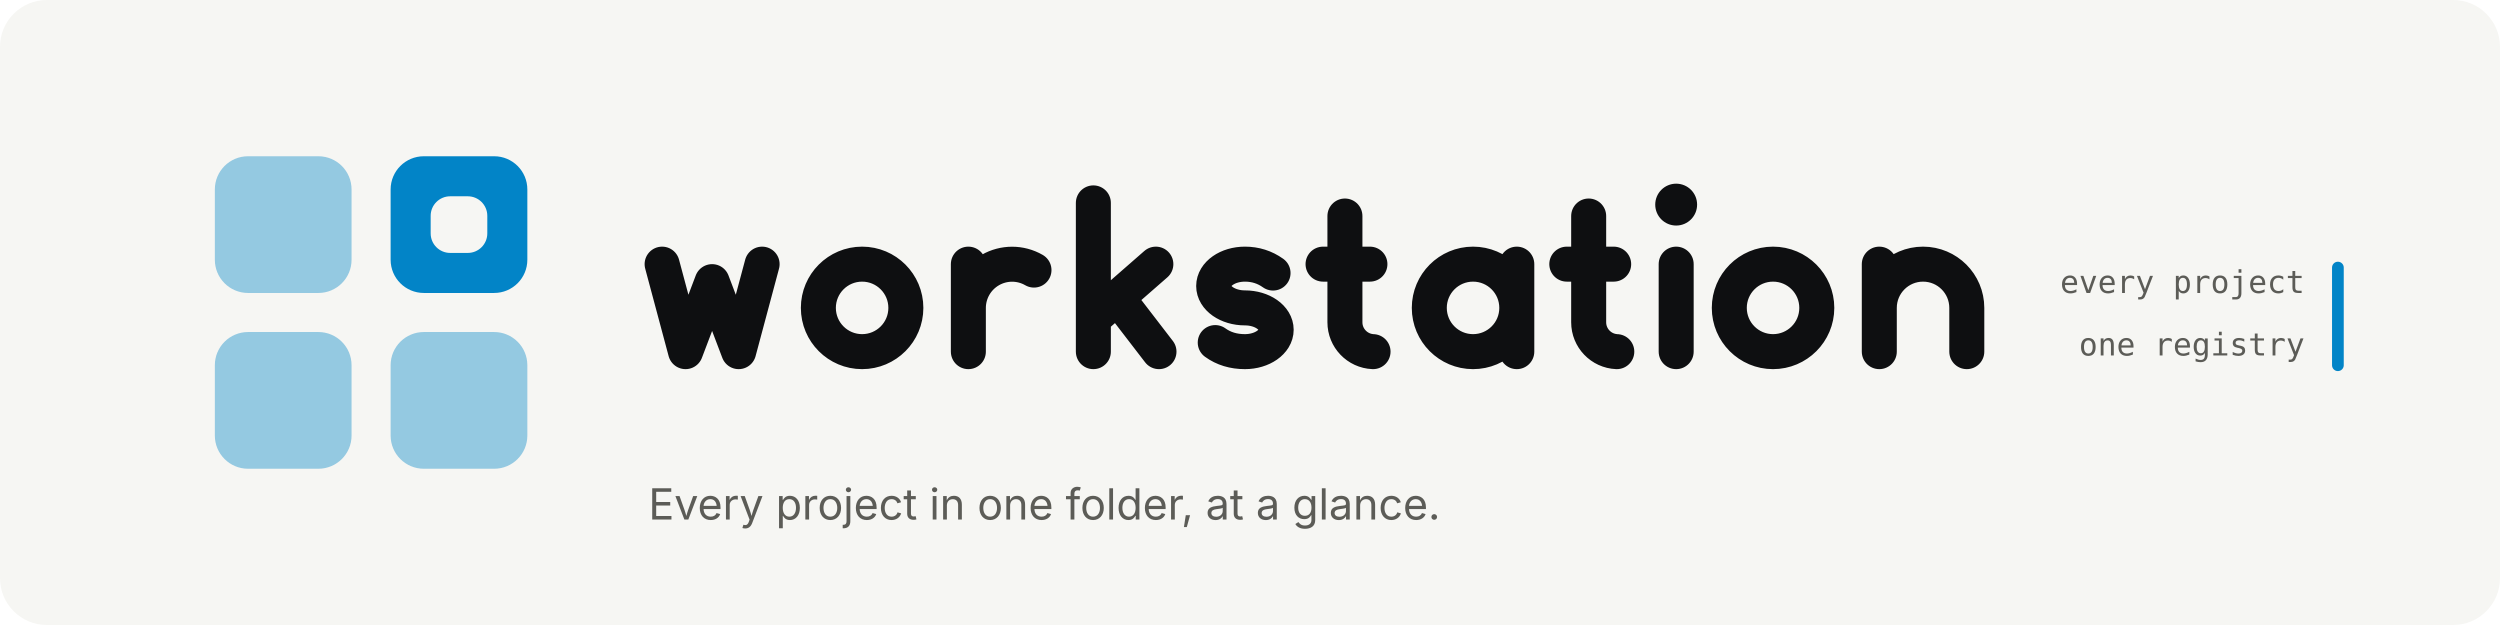
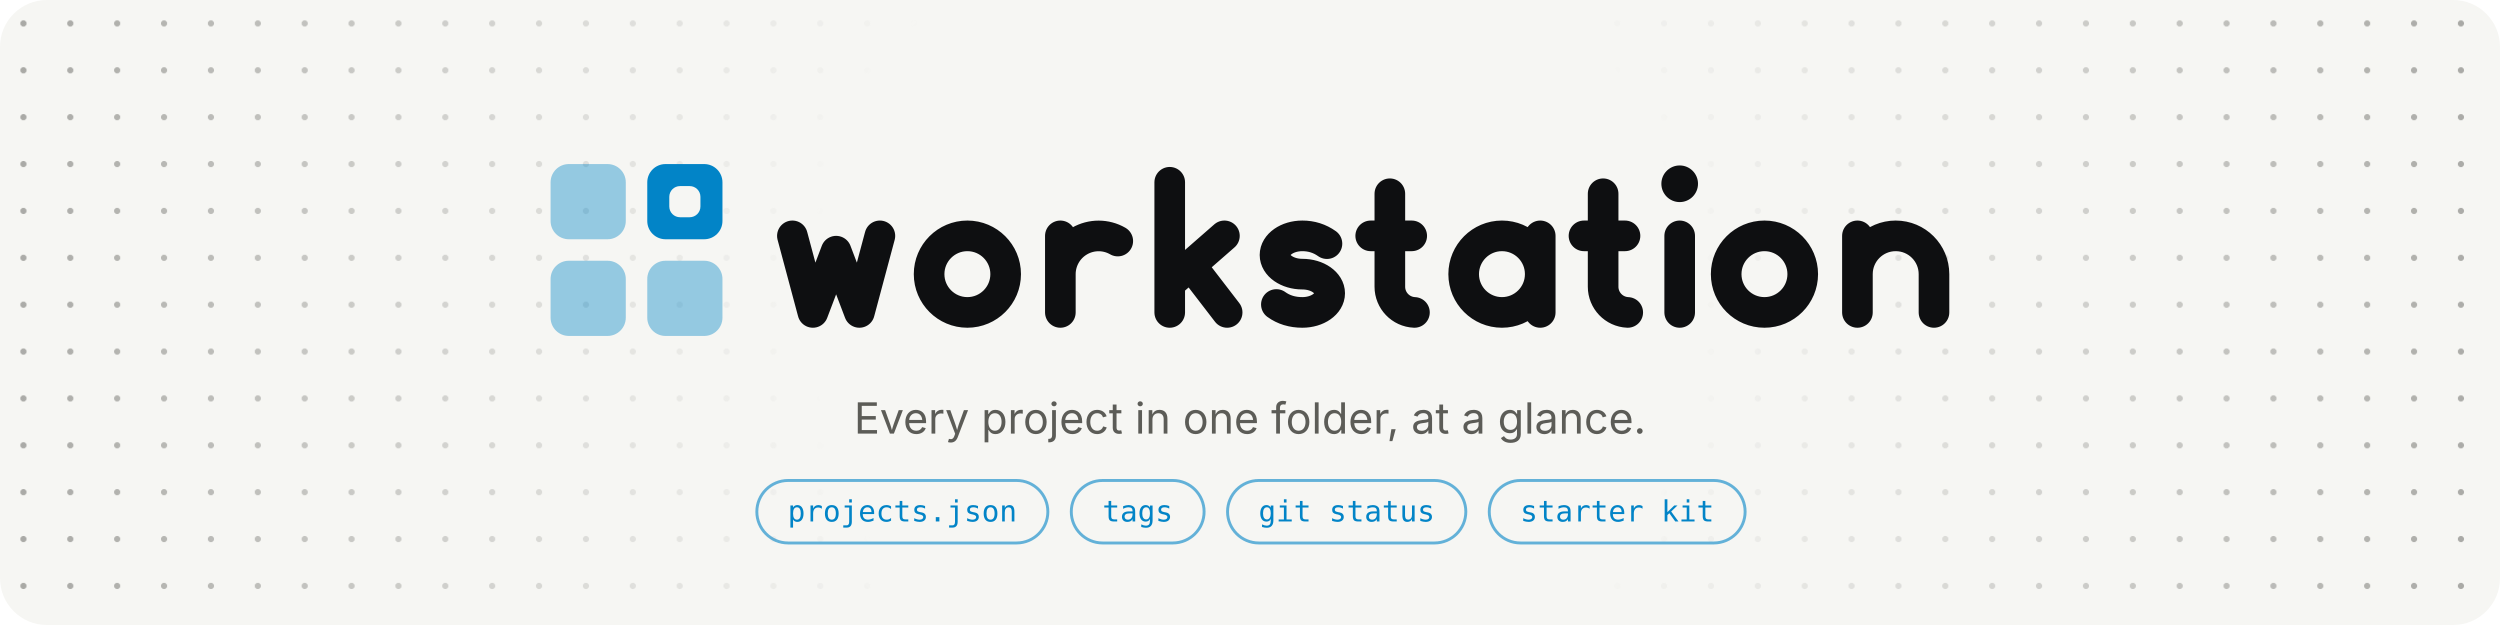
<svg xmlns="http://www.w3.org/2000/svg" width="1280" height="320" viewBox="0 0 1280 320" role="img" aria-labelledby="t d">
  <rect width="1280" height="320" rx="24" fill="#f6f6f3" />
-   <g fill="#0284c7">
-     <rect x="110" y="80" width="70" height="70" rx="17" fill-opacity="0.4" />
-     <rect x="200" y="80" width="70" height="70" rx="17" />
-     <rect x="110" y="170" width="70" height="70" rx="17" fill-opacity="0.4" />
-     <rect x="200" y="170" width="70" height="70" rx="17" fill-opacity="0.4" />
+   <defs>
+     <pattern id="dots-light" width="24" height="24" patternUnits="userSpaceOnUse">
+       <circle cx="12" cy="12" r="1.6" fill="#5c5c57" />
+     </pattern>
+     <radialGradient id="fadeg-light" cx="640" cy="160" r="640" gradientUnits="userSpaceOnUse">
+       <stop offset="0.35" stop-color="#000" />
+       <stop offset="1" stop-color="#fff" />
+     </radialGradient>
+     <mask id="fade-light">
+       <rect width="1280" height="320" fill="url(#fadeg-light)" />
+     </mask>
+   </defs>
+   <rect width="1280" height="320" rx="24" fill="url(#dots-light)" mask="url(#fade-light)" opacity="0.5" />
+   <g transform="translate(221.4 40) scale(0.55)">
+     <g fill="#0284c7">
+       <rect x="110" y="80" width="70" height="70" rx="17" fill-opacity="0.4" />
+       <rect x="200" y="80" width="70" height="70" rx="17" />
+       <rect x="110" y="170" width="70" height="70" rx="17" fill-opacity="0.4" />
+       <rect x="200" y="170" width="70" height="70" rx="17" fill-opacity="0.4" />
+     </g>
+     <rect x="220.5" y="100.5" width="29" height="29" rx="10" fill="#f6f6f3" />
  </g>
-   <rect x="220.5" y="100.5" width="29" height="29" rx="10" fill="#f6f6f3" />
-   <g transform="translate(339 43.4) scale(0.8)">
-     <path d="M0 114.8L15 170.8L32 126L49 170.8L64 114.8M100 142.8A28 28 0 1 0 156 142.8A28 28 0 1 0 100 142.8ZM196 114.8V170.8M196 142.8A28 28 0 0 1 238 118.6M276 75.6V170.8M316 114.8L278 148M292 137L318 170.8M391 120.5Q383 114.8 373 114.8A20 14 0 0 0 373 142.8A20 14 0 0 1 373 170.8Q362 170.8 354 165M437 84V152A18.8 18.8 0 0 0 455 170.8M423 114.8H453M491 142.8A28 28 0 1 0 547 142.8A28 28 0 1 0 491 142.8ZM547 114.8V170.8M593 84V152A18.8 18.8 0 0 0 611 170.8M579 114.8H609M649 114.8V170.8M683 142.8A28 28 0 1 0 739 142.8A28 28 0 1 0 683 142.8ZM779 114.8V170.8M779 142.8A28 28 0 0 1 835 142.8V170.8" fill="none" stroke="#0e0f11" stroke-width="22.4" stroke-linecap="round" stroke-linejoin="round" />
+   <g transform="translate(405.7 40.4) scale(0.7)">
+     <path d="M0 114.8L15 170.8L32 126L49 170.8L64 114.8M100 142.8A28 28 0 1 0 156 142.8A28 28 0 1 0 100 142.8ZM196 114.8V170.8M196 142.8A28 28 0 0 1 238 118.6M276 75.6V170.8M316 114.8L278 148M292 137L318 170.8M391 120.5Q383 114.8 373 114.8A20 14 0 0 0 373 142.8A20 14 0 0 1 373 170.8Q362 170.8 354 165M437 84V152A18.8 18.8 0 0 0 455 170.8M423 114.8H453M491 142.8A28 28 0 1 0 547 142.8A28 28 0 1 0 491 142.8ZM547 114.8V170.8M593 84V152A18.8 18.8 0 0 0 611 170.8M579 114.8H609M649 114.8V170.8M683 142.8A28 28 0 1 0 739 142.8A28 28 0 1 0 683 142.8ZM779 114.8V170.8M779 142.8A28 28 0 0 1 835 142.8V170.8" fill="none" stroke-width="22.4" stroke-linecap="round" stroke-linejoin="round" stroke="#0e0f11" />
    <circle cx="649" cy="76.7" r="13.4" fill="#0e0f11" />
  </g>
-   <text x="332" y="266" fill="#5c5c57" font-family="'Segoe UI', Inter, 'Helvetica Neue', Helvetica, Arial, sans-serif" font-size="22">Every project in one folder, at a glance.</text>
-   <g font-family="'JetBrains Mono', Consolas, Menlo, monospace" font-size="16" fill="#5c5c57" text-anchor="end">
-     <text x="1180" y="150">every project</text>
-     <text x="1180" y="182">one registry</text>
-   </g>
-   <rect x="1194" y="134" width="6" height="56" rx="3" fill="#0284c7" />
+   <text x="640" y="222" fill="#5c5c57" font-family="'Segoe UI', Inter, 'Helvetica Neue', Helvetica, Arial, sans-serif" font-size="22" text-anchor="middle">Every project in one folder, at a glance.</text>
+   <rect x="387.5" y="246" width="149" height="32" rx="16" fill="none" stroke="#0284c7" stroke-opacity="0.6" stroke-width="1.5" />
+   <text x="462" y="267" fill="#0284c7" font-family="'JetBrains Mono', Consolas, Menlo, monospace" font-size="15" text-anchor="middle">projects.json</text>
+   <rect x="548.5" y="246" width="68" height="32" rx="16" fill="none" stroke="#0284c7" stroke-opacity="0.6" stroke-width="1.5" />
+   <text x="582.5" y="267" fill="#0284c7" font-family="'JetBrains Mono', Consolas, Menlo, monospace" font-size="15" text-anchor="middle">tags</text>
+   <rect x="628.5" y="246" width="122" height="32" rx="16" fill="none" stroke="#0284c7" stroke-opacity="0.6" stroke-width="1.5" />
+   <text x="689.5" y="267" fill="#0284c7" font-family="'JetBrains Mono', Consolas, Menlo, monospace" font-size="15" text-anchor="middle">git status</text>
+   <rect x="762.5" y="246" width="131" height="32" rx="16" fill="none" stroke="#0284c7" stroke-opacity="0.6" stroke-width="1.5" />
+   <text x="828" y="267" fill="#0284c7" font-family="'JetBrains Mono', Consolas, Menlo, monospace" font-size="15" text-anchor="middle">starter kit</text>
</svg>
